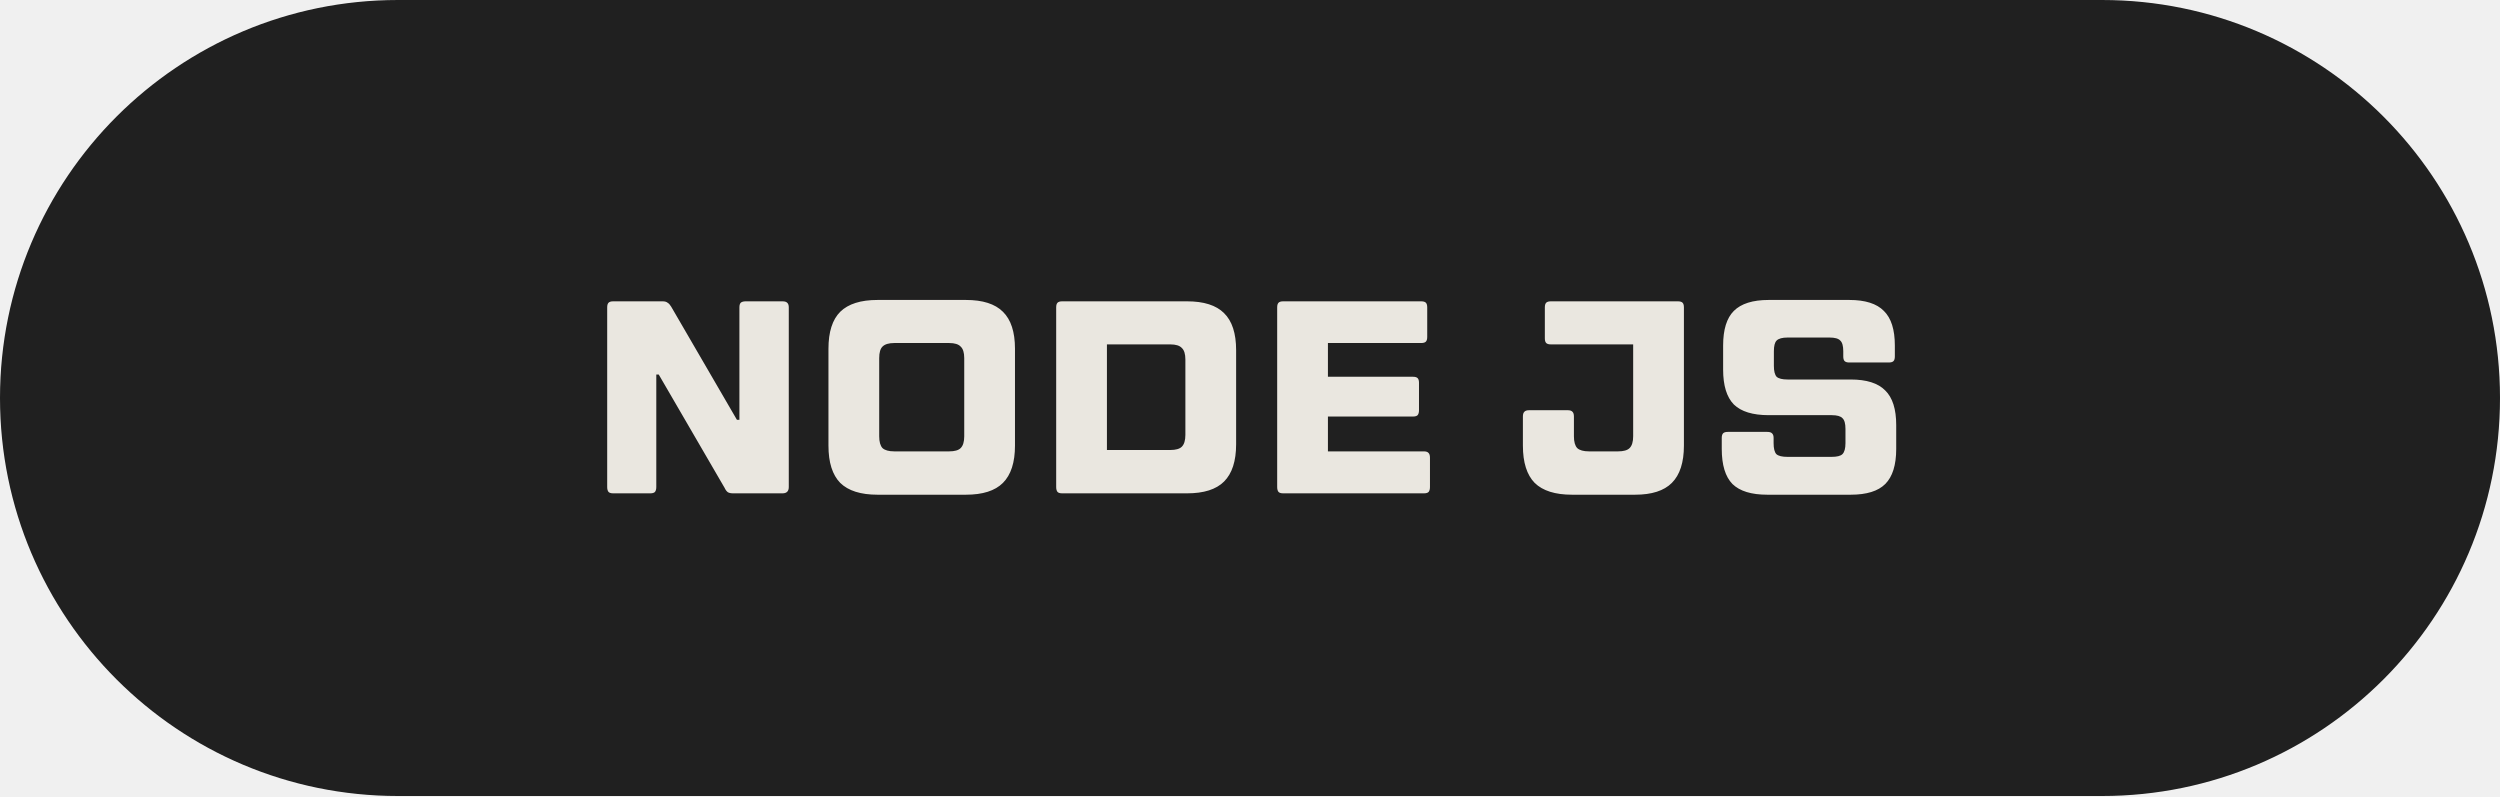
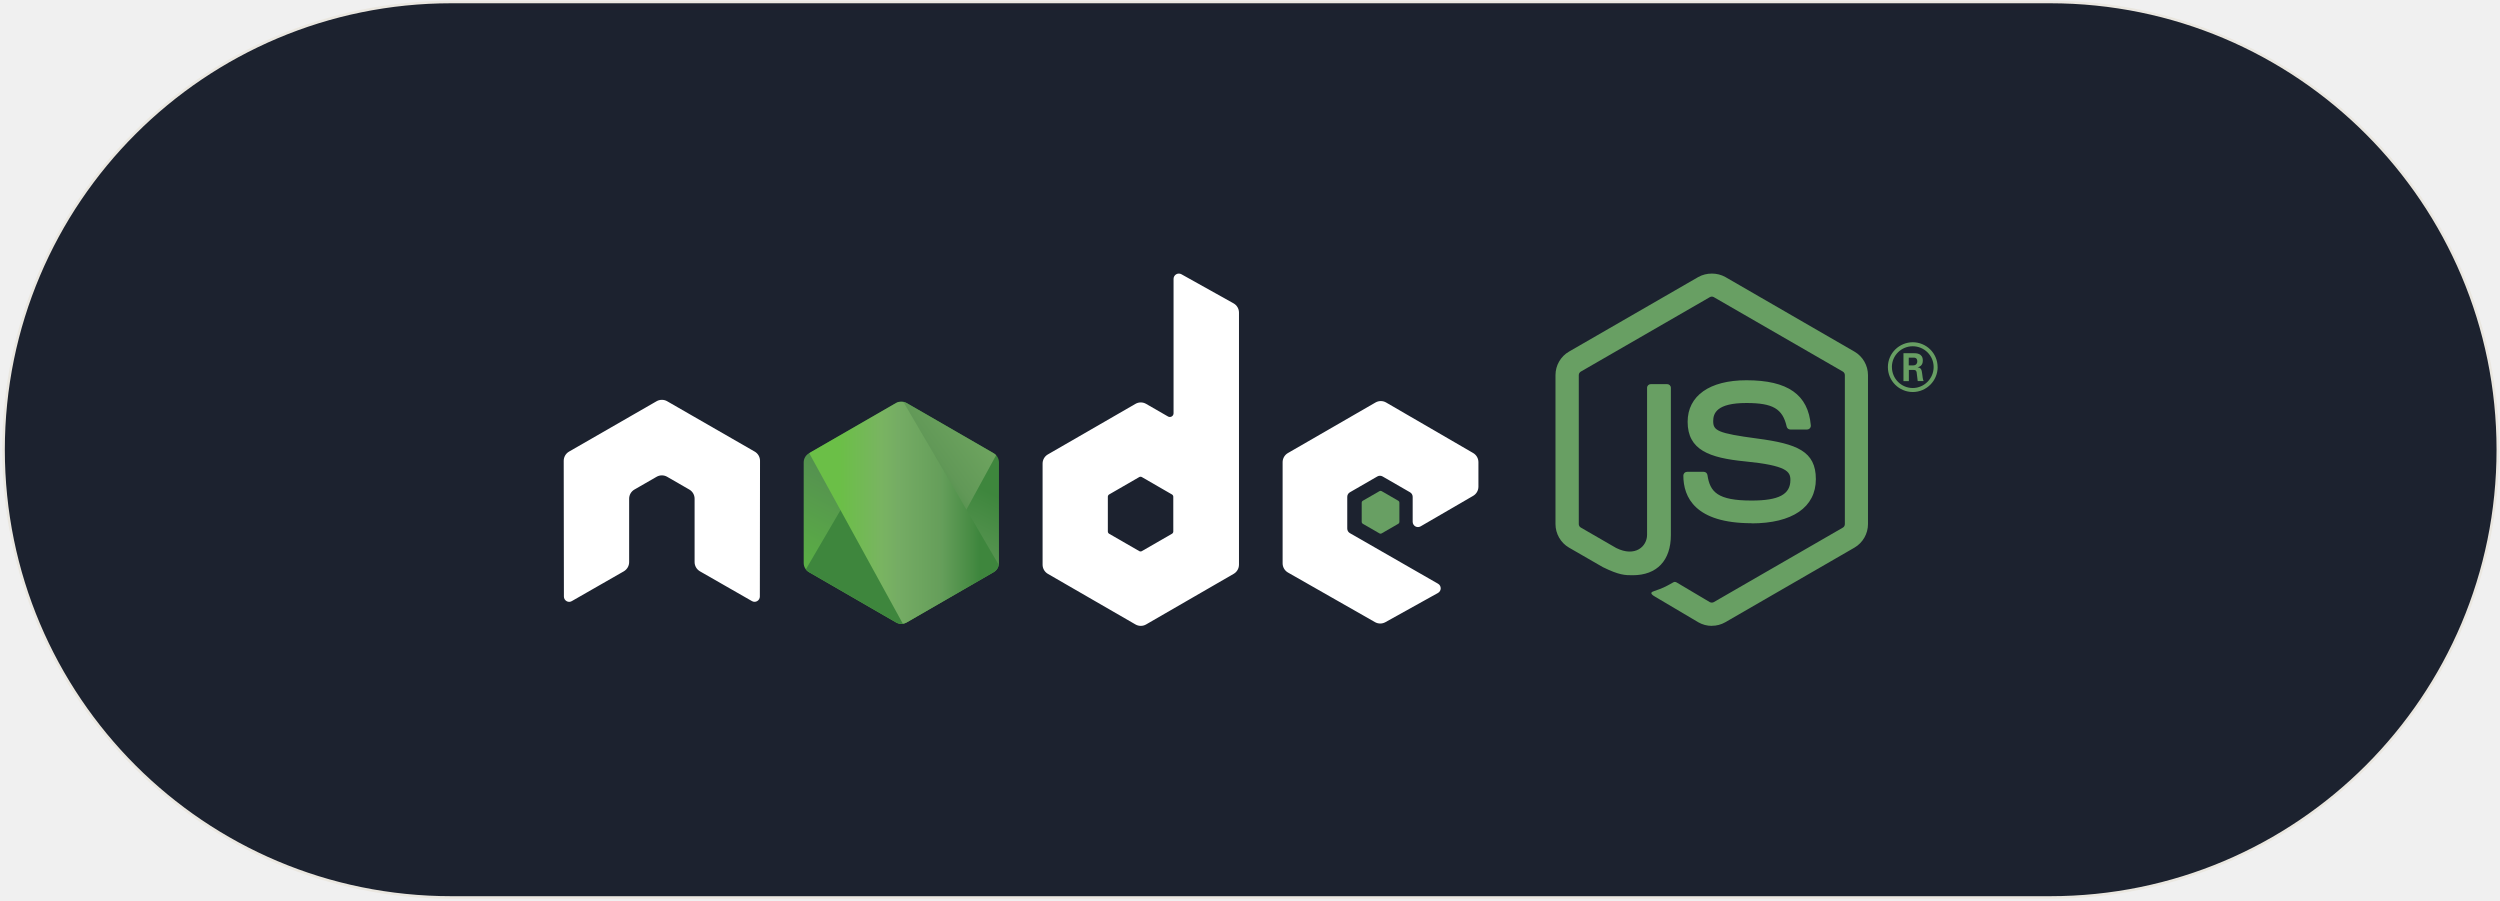
- <svg xmlns="http://www.w3.org/2000/svg" width="826" height="263" viewBox="0 0 826 263" fill="none">
-   <rect width="826" height="263" rx="131.5" fill="#202020" />
-   <path d="M202.61 163q-1.088 0-1.541-.453-.453-.544-.453-1.631v-59.363q0-1.088.453-1.541t1.541-.453h16.313q1.087 0 1.632.453.634.363 1.178 1.269l21.751 37.43h.816v-37.158q0-1.088.453-1.541.543-.453 1.631-.453h12.145q1.087 0 1.54.453.544.453.544 1.541v59.363q0 2.084-2.084 2.084h-16.314q-1.088 0-1.722-.363-.634-.453-1.087-1.45l-21.752-37.43h-.815v37.159q0 1.087-.453 1.631-.453.453-1.541.453zm87.335.453q-8.338 0-12.326-3.897-3.897-3.987-3.897-12.326v-31.992q0-8.338 3.897-12.235 3.988-3.897 12.326-3.897h29.183q8.338 0 12.235 3.897 3.988 3.897 3.988 12.235v31.992q0 8.339-3.988 12.326-3.897 3.897-12.235 3.897zm23.654-14.319q2.72 0 3.807-1.088 1.178-1.178 1.178-3.897v-25.83q0-2.718-1.178-3.806-1.088-1.178-3.807-1.178h-18.126q-2.718 0-3.897 1.178-1.087 1.088-1.087 3.806v25.83q0 2.72 1.087 3.897 1.179 1.088 3.897 1.088zM350.957 163q-1.088 0-1.541-.453-.453-.544-.453-1.631v-59.363q0-1.088.453-1.541t1.541-.453h41.236q8.338 0 12.235 3.897 3.988 3.897 3.988 12.235v31.086q0 8.338-3.988 12.326Q400.531 163 392.193 163zm35.708-14.32q2.719 0 3.806-1.087 1.179-1.179 1.179-3.897v-24.924q0-2.718-1.179-3.806-1.087-1.178-3.806-1.178h-20.936v34.892zm83.802.454q1.088 0 1.541.543.453.453.453 1.541v9.698q0 1.087-.453 1.631-.453.453-1.541.453h-46.493q-1.087 0-1.541-.453-.453-.544-.453-1.631v-59.363q0-1.088.453-1.541.454-.453 1.541-.453h45.587q1.088 0 1.541.453t.453 1.541v9.788q0 1.087-.453 1.54t-1.541.454h-30.814v11.147h28.095q1.088 0 1.541.453t.453 1.541v9.063q0 1.088-.453 1.631-.453.453-1.541.454h-28.095v11.51zm48.921 14.319q-8.338 0-12.326-3.897-3.897-3.987-3.897-12.326v-9.606q0-1.089.453-1.541.453-.544 1.541-.544h12.869q1.088 0 1.541.544.453.452.453 1.541v6.525q0 2.72 1.088 3.897 1.177 1.088 3.897 1.088h9.607q2.718 0 3.806-1.088 1.178-1.178 1.178-3.897v-30.361h-27.189q-1.087 0-1.54-.453t-.453-1.541v-10.241q0-1.088.453-1.541t1.54-.453h41.962q1.088 0 1.541.453t.453 1.541v45.677q0 8.339-3.988 12.326-3.897 3.897-12.144 3.897zm64.525 0q-7.884 0-11.51-3.534-3.534-3.625-3.535-11.601v-3.625q0-1.088.454-1.541.453-.453 1.54-.453h13.051q1.088 0 1.541.453.543.453.544 1.541v1.722q0 2.628.906 3.625.996.906 3.625.906h14.682q2.629 0 3.535-.906.996-.997.997-3.625v-4.713q0-2.628-.997-3.535-.907-.996-3.535-.997h-20.845q-7.884 0-11.51-3.534-3.534-3.626-3.534-11.51v-7.976q0-7.885 3.534-11.419 3.626-3.625 11.51-3.625h26.645q7.886 0 11.42 3.625 3.625 3.534 3.625 11.419v3.626q0 1.087-.453 1.54t-1.541.453h-13.051q-1.087 0-1.54-.453t-.453-1.54v-1.722q0-2.63-.997-3.535-.907-.997-3.535-.997H590.62q-2.628 0-3.626.997-.906.906-.906 3.535v4.803q0 2.629.906 3.625.998.906 3.626.906h20.845q7.885 0 11.419 3.626 3.625 3.535 3.625 11.419v7.885q0 7.976-3.625 11.601-3.534 3.534-11.419 3.534z" fill="#EAE7E0" />
+ <svg xmlns="http://www.w3.org/2000/svg" width="1016" height="366" viewBox="0 0 1016 366" fill="none">
+   <path d="M183.402.803h649.749c100.497 0 181.969 81.469 181.969 181.965s-81.472 181.966-181.969 181.966H183.402c-100.496 0-181.964-81.469-181.964-181.966C1.438 82.272 82.906.804 183.402.803" fill="#1C222F" />
+   <path d="M183.402.803h649.749c100.497 0 181.969 81.469 181.969 181.965s-81.472 181.966-181.969 181.966H183.402c-100.496 0-181.964-81.469-181.964-181.966C1.438 82.272 82.906.804 183.402.803Z" stroke="#EAE7E0" stroke-width="1.049" />
+   <g clip-path="url(#a)">
+     <g clip-path="url(#b)">
+       <path fill-rule="evenodd" clip-rule="evenodd" d="M308.872 187.275a4.3 4.3 0 0 0-2.15-3.736l-35.593-20.479a4.2 4.2 0 0 0-1.956-.563h-.368a4.25 4.25 0 0 0-1.967.563l-35.591 20.479a4.33 4.33 0 0 0-2.153 3.74l.078 55.159a2.12 2.12 0 0 0 1.067 1.858 2.04 2.04 0 0 0 2.135 0l21.159-12.118c1.336-.795 2.151-2.2 2.151-3.731v-25.769c0-1.538.816-2.958 2.147-3.723l9.009-5.188a4.28 4.28 0 0 1 4.289-.001l9.004 5.187a4.29 4.29 0 0 1 2.151 3.722v25.768c0 1.529.826 2.941 2.156 3.731l21.146 12.109a2.1 2.1 0 0 0 2.151 0 2.16 2.16 0 0 0 1.066-1.857zm167.956 28.719c0 .384-.205.739-.538.929l-12.225 7.047a1.08 1.08 0 0 1-1.074 0l-12.226-7.047a1.06 1.06 0 0 1-.538-.929V201.88c0-.385.201-.74.529-.933l12.219-7.059a1.09 1.09 0 0 1 1.084 0l12.227 7.059c.336.193.537.548.537.933zm3.302-104.539a2.16 2.16 0 0 0-2.138.022 2.16 2.16 0 0 0-1.06 1.858v54.621a1.503 1.503 0 0 1-2.256 1.303l-8.916-5.136a4.29 4.29 0 0 0-4.295 0l-35.605 20.549a4.29 4.29 0 0 0-2.152 3.714v41.11c0 1.537.821 2.949 2.152 3.722l35.605 20.563a4.32 4.32 0 0 0 4.3 0l35.604-20.571a4.31 4.31 0 0 0 2.152-3.723V127.034c0-1.56-.849-2.994-2.21-3.757zm118.565 90.053a4.3 4.3 0 0 0 2.137-3.716v-9.963a4.3 4.3 0 0 0-2.14-3.718l-35.378-20.538a4.3 4.3 0 0 0-4.311 0l-35.597 20.546a4.29 4.29 0 0 0-2.151 3.723v41.092c0 1.546.832 2.975 2.168 3.74l35.37 20.159a4.29 4.29 0 0 0 4.218.026l21.395-11.891a2.15 2.15 0 0 0 1.101-1.866 2.15 2.15 0 0 0-1.084-1.874l-35.815-20.554a2.13 2.13 0 0 1-1.084-1.857v-12.891c0-.77.403-1.479 1.076-1.862l11.142-6.429a2.13 2.13 0 0 1 2.143 0l11.151 6.429a2.14 2.14 0 0 1 1.076 1.857v10.134c0 .765.412 1.479 1.076 1.866a2.16 2.16 0 0 0 2.151-.009z" fill="#fff" />
+       <path fill-rule="evenodd" clip-rule="evenodd" d="M560.645 199.585a.81.81 0 0 1 .823 0l6.833 3.942c.256.148.412.42.412.714v7.892a.82.82 0 0 1-.412.715l-6.833 3.942a.82.82 0 0 1-.823 0l-6.829-3.942a.82.82 0 0 1-.42-.715v-7.892c0-.294.151-.566.411-.714z" fill="#689F63" />
+       <mask id="c" style="mask-type:luminance" maskUnits="userSpaceOnUse" x="326" y="163" width="80" height="91">
+         <path d="m364.166 163.778-35.403 20.434a4.27 4.27 0 0 0-2.14 3.703v40.897c0 1.527.813 2.938 2.14 3.703l35.405 20.45a4.29 4.29 0 0 0 4.278 0l35.4-20.45a4.28 4.28 0 0 0 2.134-3.703v-40.897a4.27 4.27 0 0 0-2.143-3.703l-35.395-20.434a4.3 4.3 0 0 0-4.285 0" fill="#fff" />
+       </mask>
+       <g mask="url(#c)">
+         <path d="m441.748 180.738-99.76-48.899-51.151 104.348 99.758 48.902z" fill="url(#d)" />
+       </g>
+       <mask id="e" style="mask-type:luminance" maskUnits="userSpaceOnUse" x="327" y="163" width="78" height="91">
+         <path d="M327.492 231.41c.339.439.762.82 1.261 1.106l30.369 17.542 5.059 2.907a4.3 4.3 0 0 0 2.466.559q.425-.035.84-.154l37.339-68.369a4.2 4.2 0 0 0-.995-.79l-23.181-13.387-12.254-7.05a4.4 4.4 0 0 0-1.109-.445z" fill="#fff" />
+       </mask>
+       <g mask="url(#e)">
+         <path d="m284.362 195.204 70.441 95.338 93.16-68.828-70.445-95.336z" fill="url(#f)" />
+       </g>
+       <mask id="g" style="mask-type:luminance" maskUnits="userSpaceOnUse" x="328" y="163" width="78" height="91">
+         <path d="M365.872 163.23a4.3 4.3 0 0 0-1.71.548l-35.303 20.375 38.068 69.336a4.2 4.2 0 0 0 1.521-.524l35.403-20.45a4.3 4.3 0 0 0 2.067-2.921L367.111 163.3a4.4 4.4 0 0 0-.865-.086q-.177 0-.353.017" fill="#fff" />
+       </mask>
+       <g mask="url(#g)">
+         <path d="M328.859 163.214v90.277h77.045v-90.277z" fill="url(#h)" />
+       </g>
+       <path d="M695.676 254.355c-1.917 0-3.822-.503-5.502-1.471l-17.515-10.369c-2.616-1.463-1.339-1.98-.477-2.279 3.488-1.221 4.196-1.497 7.919-3.611.391-.223.904-.144 1.304.092l13.455 7.984c.486.263 1.176.263 1.626 0l52.463-30.283c.486-.275.801-.84.801-1.418v-60.54c0-.604-.315-1.142-.811-1.444l-52.442-30.257a1.61 1.61 0 0 0-1.616 0l-52.431 30.257a1.67 1.67 0 0 0-.831 1.431v60.54c0 .578.315 1.129.814 1.405l14.366 8.3c7.801 3.9 12.568-.696 12.568-5.319v-59.752c0-.853.67-1.51 1.523-1.51h6.645c.827 0 1.51.657 1.51 1.51v59.778c0 10.401-5.673 16.376-15.535 16.376-3.034 0-5.424 0-12.095-3.283l-13.762-7.932c-3.401-1.969-5.503-5.646-5.503-9.573v-60.54c0-3.94 2.102-7.617 5.503-9.56l52.515-30.296c3.323-1.878 7.735-1.878 11.031 0l52.45 30.309c3.388 1.957 5.502 5.621 5.502 9.56V213c0 3.927-2.114 7.591-5.502 9.56l-52.45 30.297a11.03 11.03 0 0 1-5.528 1.47" fill="#689F63" />
+       <path d="M711.881 212.637c-22.955 0-27.768-10.537-27.768-19.375a1.51 1.51 0 0 1 1.52-1.511h6.776c.748 0 1.379.545 1.497 1.285 1.024 6.905 4.071 10.387 17.952 10.387 11.057 0 15.758-2.497 15.758-8.361 0-3.375-1.339-5.883-18.516-7.564-14.367-1.418-23.244-4.583-23.244-16.074 0-10.585 8.93-16.888 23.887-16.888 16.796 0 25.122 5.831 26.173 18.359.039.433-.118.853-.407 1.169a1.56 1.56 0 0 1-1.117.485h-6.815a1.506 1.506 0 0 1-1.471-1.181c-1.642-7.263-5.607-9.587-16.389-9.587-12.068 0-13.474 4.202-13.474 7.354 0 3.822 1.655 4.938 17.939 7.092 16.126 2.14 23.782 5.161 23.782 16.494 0 11.425-9.534 17.978-26.159 17.978m63.901-64.204h1.76c1.444 0 1.72-1.011 1.72-1.602 0-1.55-1.064-1.55-1.654-1.55h-1.813zm-2.14-4.964h3.9c1.339 0 3.966 0 3.966 2.994 0 2.088-1.34 2.522-2.141 2.784 1.563.105 1.668 1.13 1.878 2.574.105.906.276 2.469.591 2.994h-2.403c-.066-.525-.433-3.414-.433-3.572-.158-.643-.381-.958-1.182-.958h-1.983v4.543h-2.193zm-4.689 5.647c0 4.701 3.796 8.51 8.458 8.51 4.701 0 8.496-3.888 8.496-8.51 0-4.715-3.848-8.457-8.51-8.457-4.596 0-8.457 3.69-8.457 8.444m18.595.039c0 5.568-4.556 10.112-10.111 10.112-5.516 0-10.112-4.491-10.112-10.112 0-5.726 4.701-10.112 10.112-10.112 5.45 0 10.098 4.4 10.098 10.112" fill="#689F63" />
+     </g>
+   </g>
+   <defs>
+     <linearGradient id="d" x1="391.838" y1="156.212" x2="340.691" y2="260.553" gradientUnits="userSpaceOnUse">
+       <stop offset=".3" stop-color="#3E863D" />
+       <stop offset=".5" stop-color="#55934F" />
+       <stop offset=".8" stop-color="#5AAD45" />
+     </linearGradient>
+     <linearGradient id="f" x1="320.005" y1="243.419" x2="413.168" y2="174.583" gradientUnits="userSpaceOnUse">
+       <stop offset=".57" stop-color="#3E863D" />
+       <stop offset=".72" stop-color="#619857" />
+       <stop offset="1" stop-color="#76AC64" />
+     </linearGradient>
+     <linearGradient id="h" x1="328.885" y1="208.355" x2="405.918" y2="208.355" gradientUnits="userSpaceOnUse">
+       <stop offset=".16" stop-color="#6BBF47" />
+       <stop offset=".38" stop-color="#79B461" />
+       <stop offset=".47" stop-color="#75AC64" />
+       <stop offset=".7" stop-color="#659E5A" />
+       <stop offset=".9" stop-color="#3E863D" />
+     </linearGradient>
+     <clipPath id="a">
+       <path fill="#fff" d="M224.619 111.183h567.315v143.172H224.619z" />
+     </clipPath>
+     <clipPath id="b">
+       <path fill="#fff" d="M224.619 111.183h567.315v143.172H224.619z" />
+     </clipPath>
+   </defs>
</svg>
